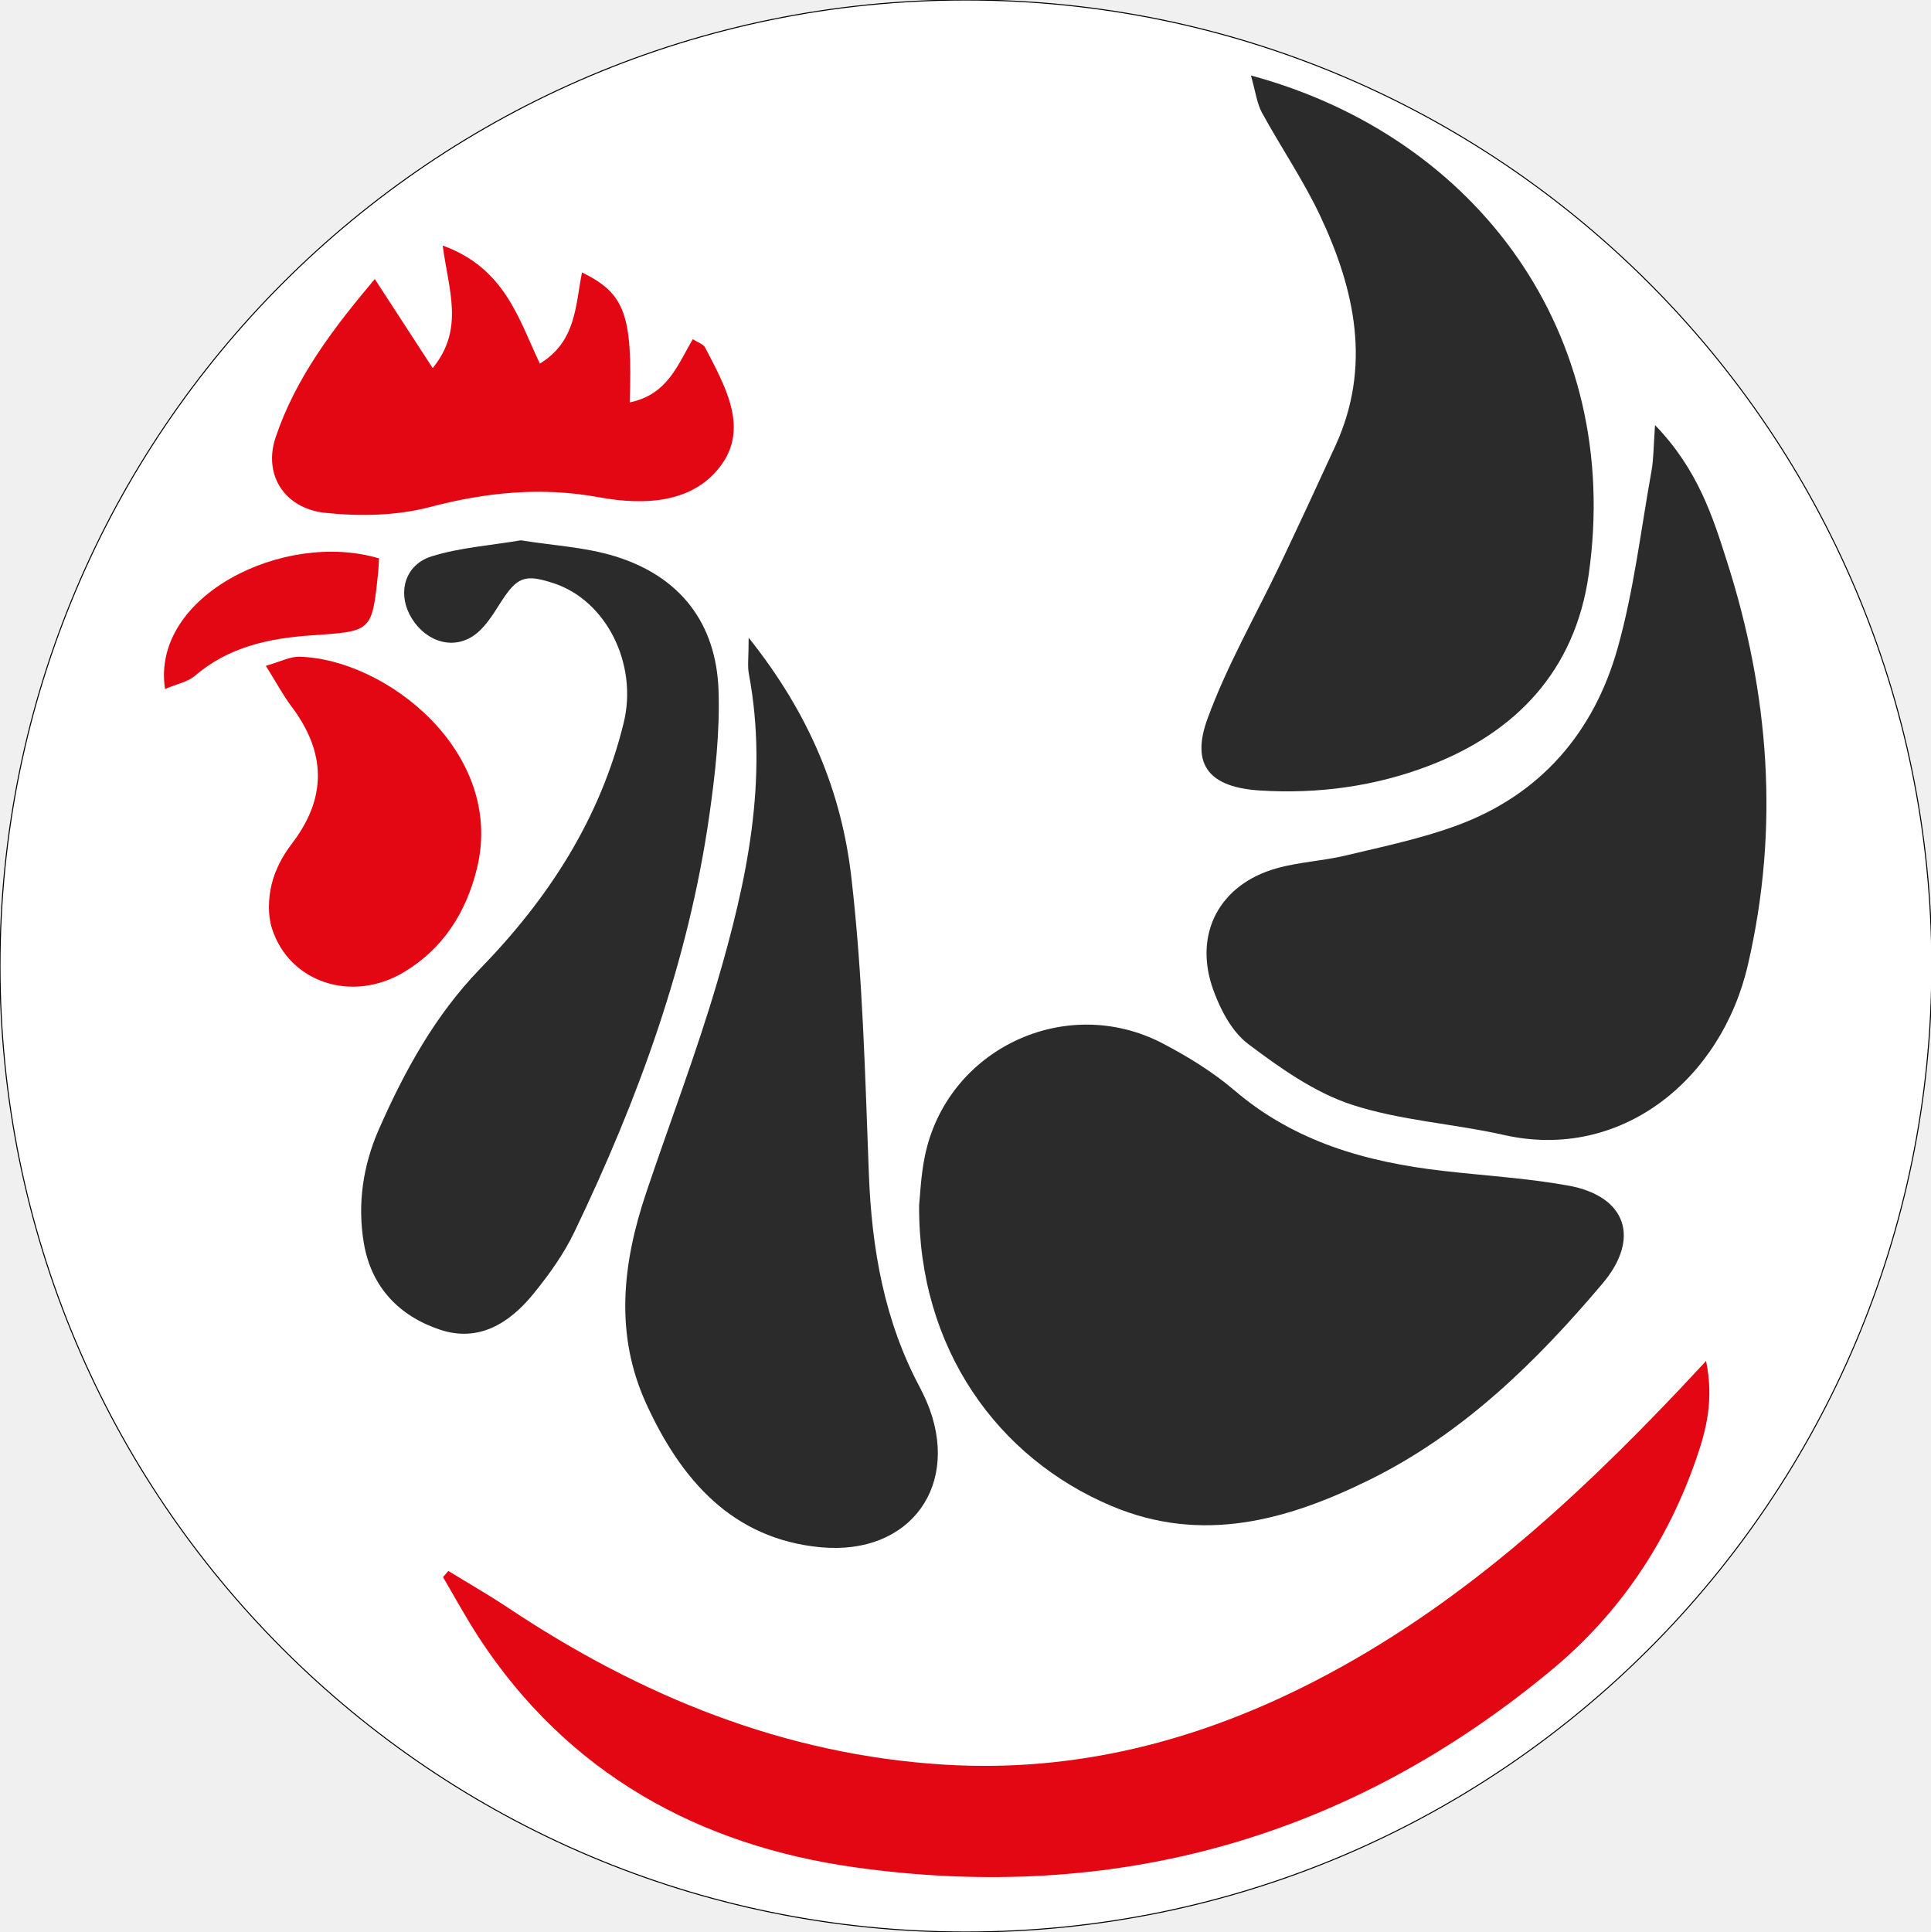
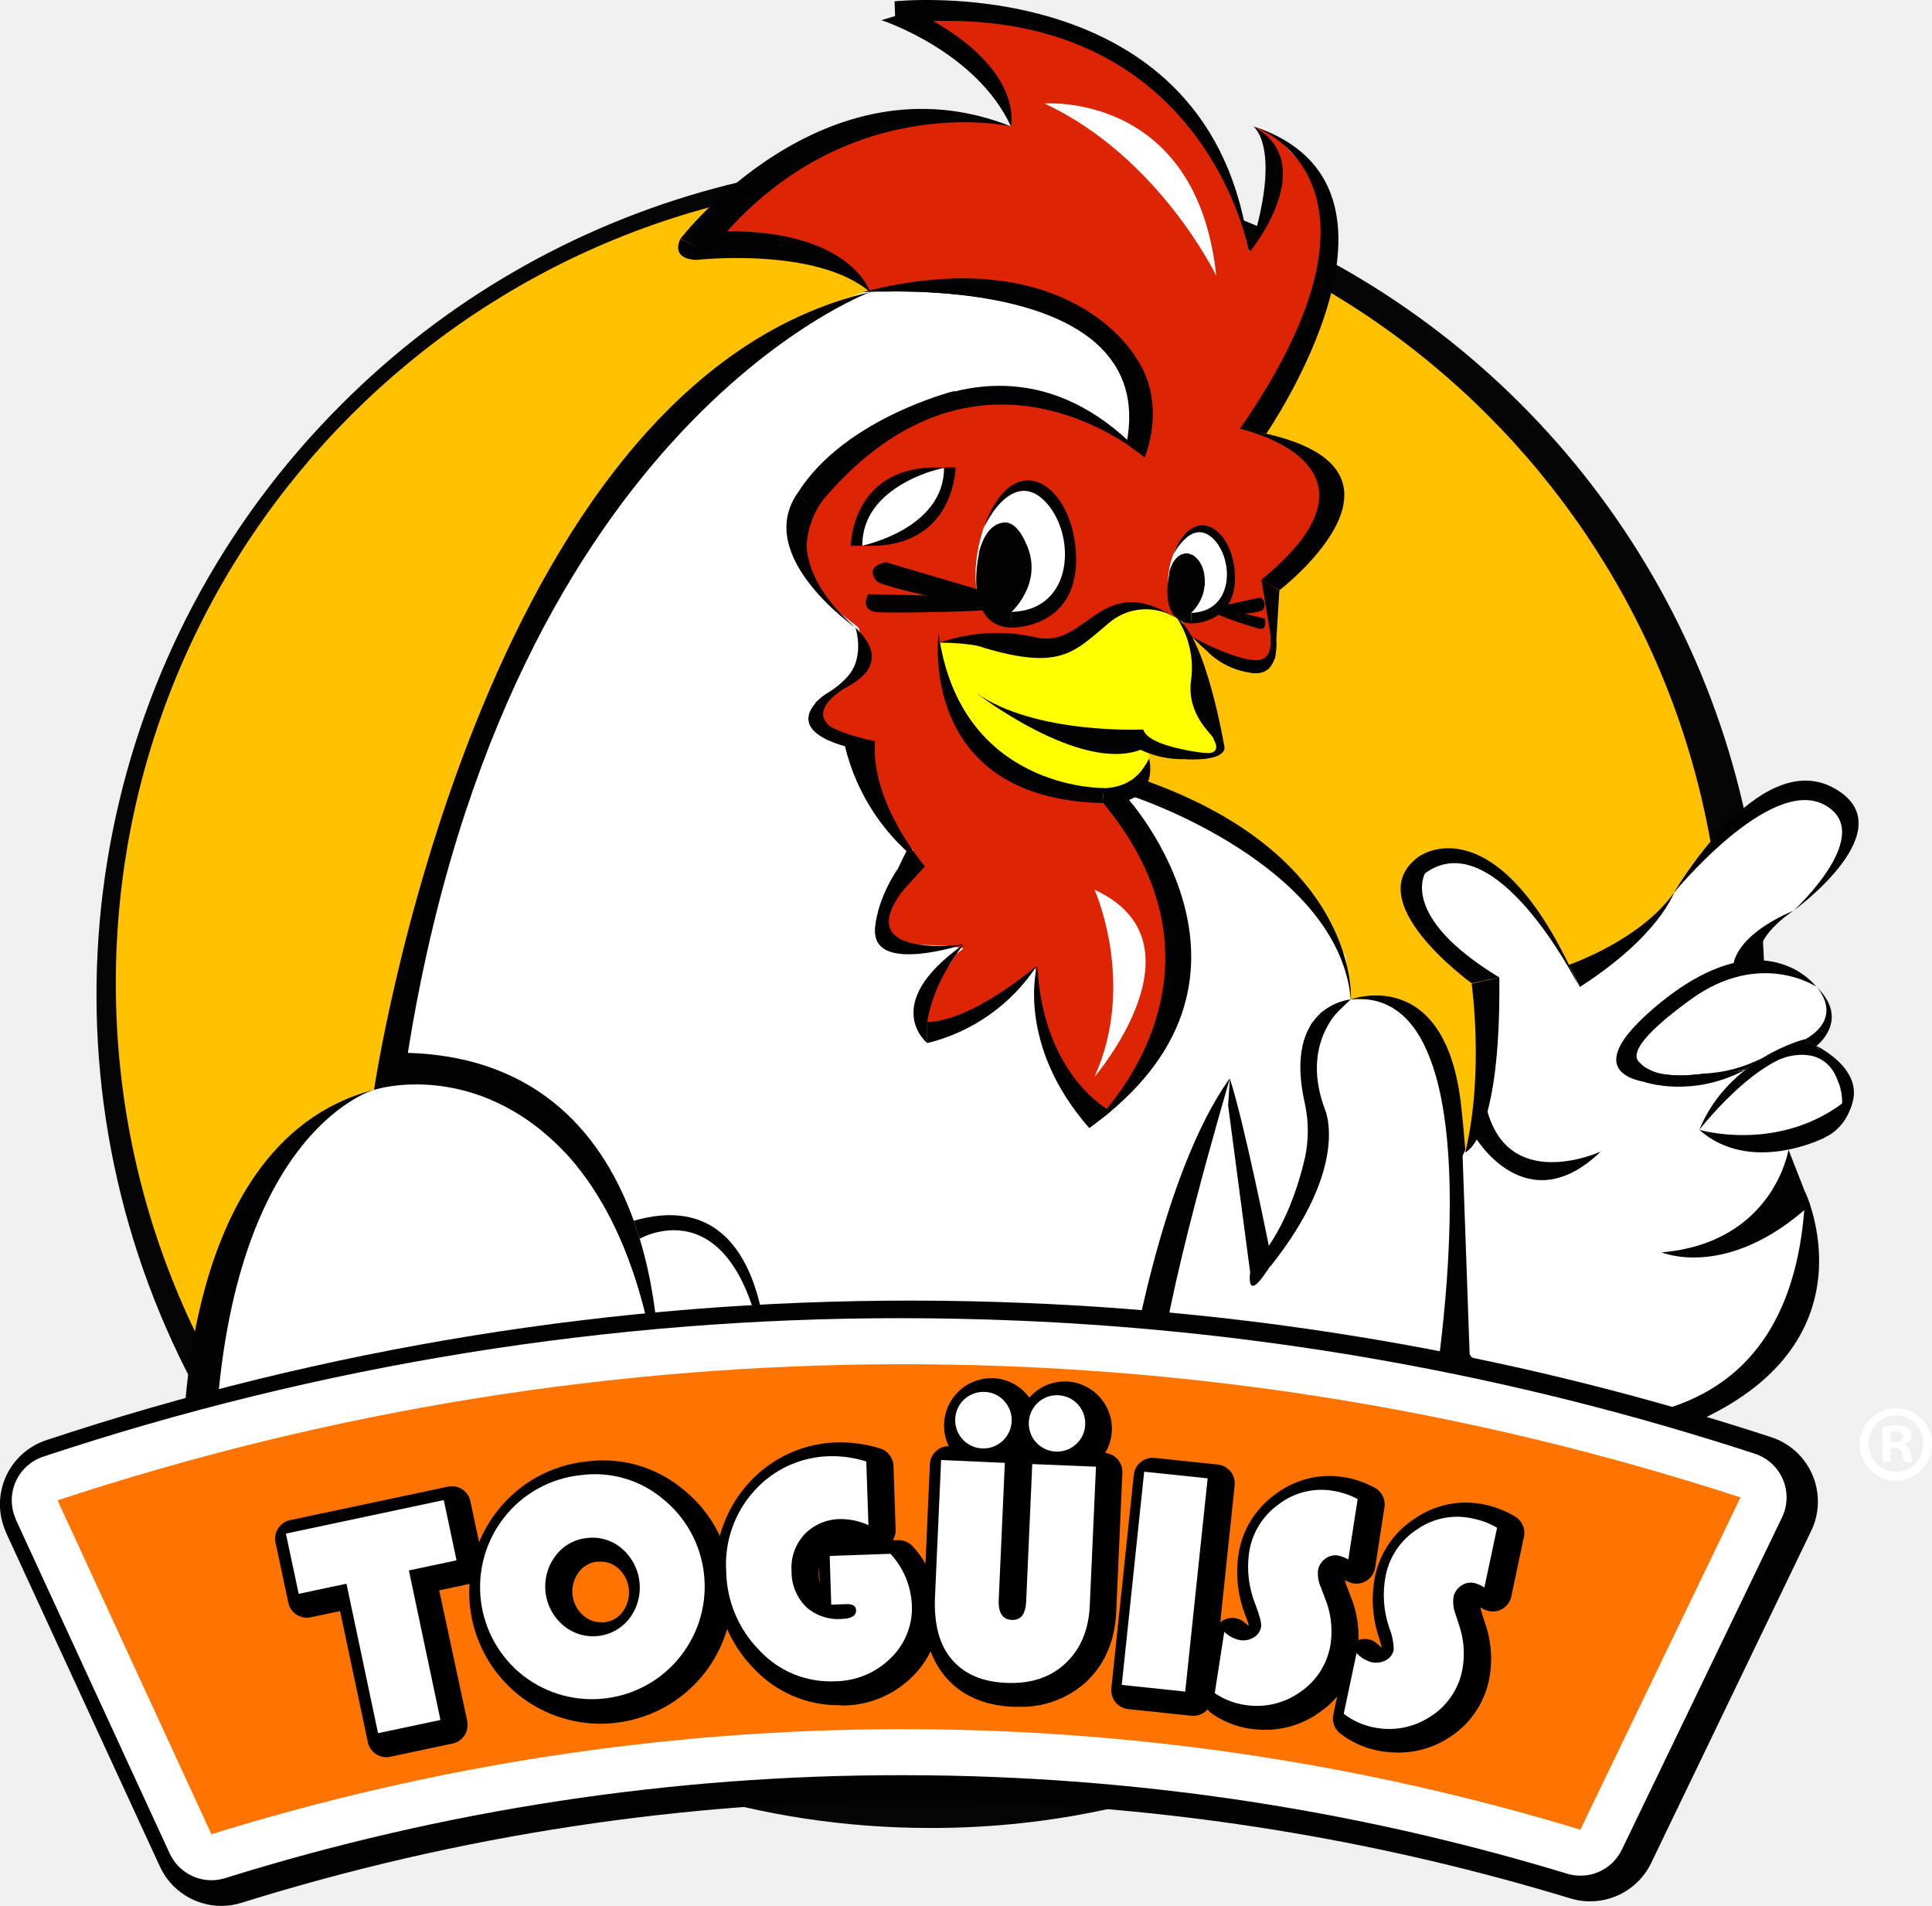
- <svg xmlns="http://www.w3.org/2000/svg" version="1.1" id="Capa_1" x="0px" y="0px" viewBox="0 0 1890.3 1891.6" style="enable-background:new 0 0 1890.3 1891.6;" xml:space="preserve">
-   <style type="text/css">
- 	.st0{fill:#FFFFFF;stroke:#000000;stroke-miterlimit:10;}
- 	.st1{fill:#2B2B2B;}
- 	.st2{fill:#E30713;}
- </style>
-   <circle class="st0" cx="945.8" cy="945.8" r="945.8" />
-   <g id="Capa_2_00000168834143545609748730000016699894806760083841_">
-     <g id="Capa_1-2">
-       <path class="st1" d="M900,1180.3c0.9-8.5,1.6-28.4,5.5-47.7c21.1-105.1,137.8-160.8,233.2-110.9c24.7,12.9,49,27.9,70.1,45.9    c59.2,50.6,129.4,70.2,204.2,78.8c40.9,4.7,82.2,7.1,122.7,14.4c56.7,10.3,71,51.5,33.5,95.9c-65.1,77-136.8,147.2-228.4,192.3    c-80.4,39.6-163.9,62.9-252.4,25.5C977.3,1427.7,899.2,1320.7,900,1180.3z" />
-       <path class="st1" d="M1620.6,416.2c42.1,43.5,56.7,90.2,70.7,134.2c41.1,129,51.4,260.3,20.2,394.5    c-26,112.2-124.2,192.1-238.6,166.4c-49.6-11.2-101.6-14.1-149.5-29.8c-36.4-12-69.9-35.8-101-59.2    c-15.9-11.9-27.2-33.3-34.2-52.7c-20.1-55,5.8-103.8,62-119.5c22.1-6.2,45.6-7.2,68-12.6c36.7-8.8,74-16.5,109.2-29.6    c81.5-30.2,133.4-91.1,156.5-173c16-56.7,22.8-115.9,33.3-174.1C1619.2,449.6,1619.1,438.2,1620.6,416.2z" />
-       <path class="st2" d="M439,1538.1c19.6,12,39.5,23.4,58.6,36.1c130,86.6,270.7,144.1,428,153.6c128.2,7.7,248.3-23.3,362.1-82    c138.5-71.3,251.5-174.2,357.4-286c6.5-6.9,13.1-14,25.5-27.3c7.8,38.2,0.2,67.5-9.6,95.7c-28.1,81.4-75,151.3-140.8,206.1    c-198.5,165.3-428.2,229.7-682.9,194c-152.9-21.4-281.2-91.7-368.4-225c-12.5-19.2-23.5-39.4-35.1-59.2L439,1538.1z" />
-       <path class="st1" d="M1224.9,73.9c222,59.9,364.5,253.8,330.7,489.1c-13.4,93.4-70.9,154.2-156.8,186.9    c-52.4,20-108.1,27.6-164.6,24.1c-49.6-3-68.6-24.6-51.7-70.6c19.1-52.2,47.3-101,71.3-151.4c18.3-38.5,36.3-77.2,54.1-116.1    c35.1-77.1,19-151.6-14.8-223.8c-16.5-35.2-38.7-67.6-57.4-101.8C1230.8,101.3,1229.6,90.4,1224.9,73.9z" />
-       <path class="st1" d="M733.1,624.4c60.3,75.5,91,152.1,100.5,234.2c11.2,96.3,13.5,193.8,17.2,290.8    c2.8,73.5,15.1,143.9,50.1,209.3c2.3,4.4,4.4,8.9,6.4,13.4c34.5,80.7-15,151.2-103.9,142.8c-86.5-8.2-136.6-66.3-170.5-140.3    c-31.4-68.5-23.3-138.1-0.1-207c23.1-68.7,49.1-136.5,69.5-206c28.9-98.3,50.4-198.1,31-301.8    C731.8,652.1,733.1,643.8,733.1,624.4z" />
-       <path class="st1" d="M510,529c31.2,5.1,62.9,6.6,92.4,15.7c63.4,19.6,99,65.2,101.2,131.4c1.4,40.8-3.3,82.2-9.1,122.8    C674,942,624.8,1076.3,562.6,1205.9c-10.5,22-25.2,42.4-40.7,61.4c-23.2,28.3-53.2,47.2-91,34.6c-40-13.3-67.3-41.7-74.6-84.6    c-6.5-38.2-0.9-76,14.6-111.4c25.3-57.5,55.3-112.2,99.7-157.9c66.5-68.4,117.1-146.3,140.1-240.2    c14.1-57.6-16.9-119.7-68.4-136.7c-28.8-9.5-36.1-6.2-52.5,19.5c-7.6,12-15.9,25.4-27.3,32.6c-22,13.9-48.9,2.9-61.5-21.7    c-11.5-22.4-4.1-48.6,21.4-56.7C450.1,536.1,480.1,534.1,510,529z" />
-       <path class="st2" d="M616.6,394c37.2-7.7,46.9-36.8,61.8-61.9c4.8,3.1,10.3,4.8,12.1,8.2c18.6,36.1,42.2,76.5,17.1,113.1    c-27,39.4-75.8,41.8-121.4,33.4c-56.4-10.3-110.3-4.8-165.5,9.7c-32.4,8.5-68.7,9.2-102.4,5.6c-39.9-4.3-60.7-37.4-48.4-73.9    c19.5-58.1,56.2-106.5,97.1-155l56.7,87.2c31.3-38.4,15.5-76.2,9.8-120c60.7,22.1,74.1,71.1,95.1,115.6    c35.9-21.8,34.8-57.3,41.3-89.3C611.8,287.3,619.6,308.1,616.6,394z" />
-       <path class="st2" d="M260.3,651.9c14.7-4.2,23.7-9.1,32.7-8.9c84.6,2,201.7,93.3,174.1,207c-10.5,43.2-33.2,78.9-71.7,101.9    c-50.9,30.4-112.3,9.9-129.1-42.9c-4.2-13.1-3.6-29.2-0.4-42.8c3.3-14,10.6-28,19.4-39.5c35.2-45.6,34.1-90.1-0.1-135.3    C277.5,681.1,271.3,669.5,260.3,651.9z" />
-       <path class="st2" d="M161.6,674.6c-14.1-91.1,116.4-155.7,209.5-127.9c-0.3,4.4-0.3,9.1-0.8,13.7c-6.1,58.7-6.2,57.6-65.6,61.7    c-41.2,2.8-81.1,11.3-114.1,39.8C183.7,667.7,173.3,669.6,161.6,674.6z" />
+ <svg xmlns="http://www.w3.org/2000/svg" viewBox="0 0 367.14 362.13">
+   <defs>
+     <style>.cls-1{fill:#050505;}.cls-2{fill:#ffc100;}.cls-3,.cls-7{fill:#fff;}.cls-4{fill:#dd2405;}.cls-5{fill:#020202;}.cls-6{fill:#ff0;}.cls-7{opacity:0.67;}.cls-8{fill:#ff7400;}</style>
+   </defs>
+   <g id="Capa_2" data-name="Capa 2">
+     <g id="Capa_1-2" data-name="Capa 1">
+       <path class="cls-1" d="M176.69,347.32A158.35,158.35,0,0,1,64.72,77,158.35,158.35,0,1,1,288.66,300.94,157.3,157.3,0,0,1,176.69,347.32Z" />
+       <circle class="cls-2" cx="174.71" cy="186.82" r="152.7" />
+       <polyline class="cls-3" points="165.22 55.13 163.71 55.68 153.66 59.32 138.73 69.45 129.31 77.7 113.85 99.25 104.94 113.8 101.41 120.34 86.99 151.49 74.12 200.03 74.12 204.93 71.08 207.07 64.39 209.48 52.21 222.5 47.26 233.56 39.61 262.05 36.18 282.69 125.29 273.46 279.28 270.97 276.75 234.33 274.99 209.71 268.72 193.38 261.34 189.9 256.61 189.9 255.73 181.74 249.54 171.09 240.04 162.92 222.82 150.79 216.75 149.31 208.04 151.49 192.66 147.14 183.13 137.78 178.64 125.96 178.36 121.51 186.14 121.94 198.06 123.38 214.12 114.46 215.71 81.48 211.52 62.81 189.79 55.13 170.53 54.83" />
+       <path class="cls-4" d="M134.86,44l13.9-11.93L167.5,24l15.09-2.2L192.1,24l-.54-3.31-2.48-3.92-3.3-2.86-1.15-1.71-8.42-6L173.4,1.09l17.94,1.49,10.51,3.74,7.76,3.19,11.78,6.39,11.82,17.17L236,41.16,237.4,48l1.82-4.51,2.48-11.6-1.11-4.79-1.9-2.56-.2-.3-.32-.25,3.93,1.57,6.7,7,1.65,1.9,1.15,17.92-4.95,13.37L239.48,82.2l6.07,2.34,3.2,3.3,4.83,3.84L251,101.17l-7.9,9-1.21,3.15.31,9.72-2.51,3.46-6.68-.61-7.1-5.22-1.24-2.6-3.9-2.16L216.6,115l-6.94,1.85L204,122l-6.72,1.62-9.35-1.51-6.08-.41-3.36.46,3.1,13.82,8,9.57,11.62,3.81,8.46,2.18h4.46l1.59,2.26,1,8.48,4,7.14,3.39,15.1L219.74,197,212,210.36l-2.63,1.44-6.81-6.42L199,198.9l-2-5.68.65-2.41-.65-2.5V185.5l-.22-1.44-.67.15s-11.53,11.71-19.24,11.49c0,0-2.88-2.79-1.16-5.8s2.6-4.66,2.6-4.66l2-1.78,1.39-2.13,1.42-1.15-3-.48-7.27-.26h-3.08l-2.21-5.16.92-3.46,3.49-2.93.44-4.33,1.18-2.06-2.27-1.58-7.61-10.61-.6-8.43-5.49-1.3-3.12-2.78.52-3.43,3.09-1.7,2.6-1.27L162,129l.89-2.08.82-1.9.17-1.65.08-1.49-.82-2.65L160,116.78s-12.55-11.64-7.1-18.83,1.41-7.84,1.41-7.84l6.44-.16,1-3.39,2.2-2.35,1.48-.87,2.13-.25L168.56,81l2-.25.34-.49,1.86-1.16L177.14,77l11.45-7.1L194.22,67l5.05-2.64,1.93-5.28-18.34-5.9-17.51,2.31s-9-11.69-31.86-8.12" />
+       <path class="cls-3" d="M227.65,100.49a7.88,7.88,0,0,0-4.83,5.18c-1.49,4.28-1,9.3.53,11.65s9.31-2.53,9.31-2.53,3.37-9.13-1-12.38S227.65,100.49,227.65,100.49Z" />
+       <path class="cls-3" d="M178.2,76.33,195,75.67l13.71,5,6.56,3.83s1-7.46,1-7.79-3.23-10.8-3.71-11.15-8.07-5.27-8.07-5.27l-7.25-2" />
+       <path class="cls-5" d="M237.4,48S228.7-1.67,170.14,4.49L170,.25S230.79-6.35,237.4,48Z" />
+       <path class="cls-5" d="M238.17,24s5.72,4-.77,24C237.4,48,251.26,31.18,238.17,24Z" />
+       <path class="cls-5" d="M192.1,24S195,12.47,173.56,2L167.5,3.83S185.5,9.69,192.1,24Z" />
+       <path class="cls-5" d="M192.1,24s-32.85-7.47-57.29,24l-5.5-2.64S156.49,9.91,192.1,24Z" />
+       <path class="cls-5" d="M165.35,55.51s-4-13.54-33.18-11.34V49.4S155.12,46.76,165.35,55.51Z" />
+       <path class="cls-5" d="M129.31,45.38s-2.09,3.69,2.86,4V46.7" />
+       <path class="cls-5" d="M238.17,24s30.37,9.94-2.54,57.47l5,.92S273.06,35.44,238.17,24Z" />
+       <path class="cls-5" d="M235.63,81.48s31,6.66,4.08,28.68l3.41,2S275.37,87.43,235.63,81.48Z" />
+       <path class="cls-5" d="M165.35,55.51S94.53,81.59,76.69,205.42l-5.61,1.65S90.82,72.72,165.35,55.51Z" />
+       <path class="cls-5" d="M217.53,86.88s-32.31-28.18-62.69,10l-3.43-2.92S185.94,52.65,217.53,86.88Z" />
+       <path class="cls-5" d="M214.06,84.34c6.49-32.63-48.71-28.83-48.71-28.83,67.75-4.41,52.18,31.37,52.18,31.37" />
+       <path class="cls-5" d="M34.76,281.7s-3.3-64.39,36.32-74.63c0,0-30,8.26-30.38,74.63l-6,1.32Z" />
+       <path class="cls-5" d="M76.69,205.42s40.62-4,48.54,58.45c0,0,3.73-62.91-48.54-63.84" />
+       <path class="cls-5" d="M71.08,207.07s19.09-6.22,36.4,12l-1.84-5.31L95.85,208l-9.91-3.41-7.15-1.21-4.74-.66" />
+       <path class="cls-5" d="M121.57,235.36s19.68-11.45,24.3,26.69c0,0,1.64-37.92-25.43-30.1" />
+       <path class="cls-5" d="M154.84,96.84s-6.82,9.68,7.71,22.4c0,0-19.17-13.32-11.14-25.32" />
+       <path class="cls-5" d="M162.55,119.24s3.14,8.75-5.89,12.87C156.66,132.11,172.12,128.32,162.55,119.24Z" />
+       <path class="cls-5" d="M153.27,103.71A16.47,16.47,0,0,1,158,93.07h-2.38l-1.58,1.84-1.76,1.93v4.24" />
+       <path class="cls-5" d="M192.21,99.55s4.46,1.69,3.78,9.29" />
+       <path class="cls-5" d="M222.82,105.67s3.45-7.24,7.58-3.45,4.24,14-4.05,14.23l0,2s8.45.2,8.34-8.81S226.84,94.89,222.82,105.67Z" />
+       <path class="cls-5" d="M226.35,116.45v2c-4.88-.18-4.91-5.78-4.17-9.31a.18.18,0,0,1,0-.05s0-.08,0-.12,0-.12,0-.19c.24-1,1.1-3.55,3.27-3.64h.17c.87.09,1.81.84,2.7,3C230.39,112.89,226.35,116.45,226.35,116.45Z" />
+       <path class="cls-5" d="M226.35,105.31s3,1.13,2.56,6.19" />
+       <path class="cls-5" d="M242.35,124.76l.77-12.57-3.41-2,2.51,15.1a1.67,1.67,0,0,0,.08-.2C242.31,125,242.33,124.86,242.35,124.76Z" />
+       <path class="cls-5" d="M209.66,152.59c28,33.84-2.7,61.75-2.7,61.75,39-27.91,7.16-62.85,7.16-62.85" />
+       <path class="cls-5" d="M207,214.34l4.11-3.18s-12.86-6.4-14-27.7C197.05,183.46,192.93,198.32,207,214.34Z" />
+       <path class="cls-5" d="M197.05,183.46S184.92,194,176.2,194.19v4A34.67,34.67,0,0,0,197.05,183.46Z" />
+       <path class="cls-5" d="M215.71,151.49s38.64,12.82,41,38.41c0,0,1.79-27-38.93-41.55" />
+       <path class="cls-5" d="M256.66,189.9s-13,1-8.67,19.9a24.4,24.4,0,0,1,0,10.14c-1.21,5.25-3.71,13.14-8.55,19l-1.9,3s-.58,4.46,2.06,1.15,11.94-17.94,10.84-30.15S246,199.81,256.66,189.9Z" />
+       <path class="cls-5" d="M241.3,237.62s-4.79-24.11-7.59-32.69l-.33,5.11,4.21,31.87" />
+       <path class="cls-5" d="M233.71,204.93S220.33,250,220.5,262.05l-6-.56s6-38.24,19.17-56.56" />
+       <path class="cls-5" d="M183.13,179.44s-5.72,6.72-6.93,14.75v4S167,190.81,183.13,179.44Z" />
+       <path class="cls-5" d="M160.57,141.8a39.82,39.82,0,0,0,15.19,22.79s-10.41-12-9.47-23.78c0,0-16.34-2.92-9.63-8.7C156.66,132.11,147.69,138.11,160.57,141.8Z" />
+       <polygon class="cls-6" points="178.49 122.11 184.35 121.62 192.99 121.87 199.49 122.94 204.99 120.85 210.44 117.33 215.17 115.18 220.79 115.9 223.77 117.59 226.55 122.22 230.19 135.6 232.06 142.09 229.48 143.62 221.55 143.35 218.25 142.75 218.53 145.03 212.58 150.68 199.38 150.02 189.03 144.27 182.63 136.46 179.56 128.66 178.49 122.11" />
+       <path class="cls-5" d="M175.76,164.59s-9.69,4.73-9.47,12.54,16.84,2.31,16.84,2.31S156.82,183.08,175.76,164.59Z" />
+       <path class="cls-5" d="M172.37,161.5a100.12,100.12,0,0,0-5.48,12.78l3.35-3.59,5.52-6.1" />
+       <path class="cls-3" d="M208,169.05s8,17.77,0,35.55C208,204.6,229.83,179.12,208,169.05Z" />
+       <path class="cls-5" d="M170.65,165s-4.59,6.48-4.32,12.58" />
+       <path class="cls-5" d="M276.47,164s-8,.55-6.72,7.73-2.61-1.06-2.61-1.64.71-5.65.71-5.65l4.66-1.89" />
+       <path class="cls-5" d="M256.66,189.9s18-6.77,21,20.14S279.28,271,279.28,271l-7.47-1.82S286.71,186.76,256.66,189.9Z" />
+       <path class="cls-5" d="M178.36,120.34s-4.25,31.48,31.3,32.25v-2.86S182.44,150.12,178.36,120.34Z" />
+       <path class="cls-5" d="M209.66,149.73s5,1.54,8.71-5.62c0,0,2.4,8.92-8.71,8.48" />
+       <path class="cls-5" d="M206.29,149.46s6.21,1.58,10-2.32l.44,2.64-1,1.71h-3.3" />
+       <path class="cls-5" d="M185.51,131.67s19.63,15.19,31.24,10.79a18.3,18.3,0,0,0,13.82.8s-12.22-1-13.32-4.65C217.25,138.61,196.7,139.6,185.51,131.67Z" />
+       <path class="cls-5" d="M223.77,117.59a17.19,17.19,0,0,1,2.58,11.55c-.95,6.61,4,10.35,4.22,11.12s1.72,2.48,0,3,2.09-1.46,2.09-1.46S229.18,121.11,223.77,117.59Z" />
+       <path class="cls-5" d="M223.77,117.59a10.79,10.79,0,0,0-13.12.84c-6.61,5.54-9.14,8.95-23.67,4.66,0,0-1.67-.9-8.34-1a32.84,32.84,0,0,1,18.14-1C206.8,123.42,209,108,223.77,117.59Z" />
+       <path class="cls-5" d="M226.55,121s11.07,6.36,15.36,4C241.91,125,237.16,132.3,226.55,121Z" />
+       <path class="cls-5" d="M241.3,119.72s1.94,7.07-4.37,5.54l4.14,1.83.84-1.5.31-1.51v-1" />
+       <path class="cls-5" d="M238.93,127.94a14.39,14.39,0,0,1-9.45-4.12" />
+       <path class="cls-5" d="M241.21,119.19s1,4.34-.8,5.76-.43.93-.43.93,1.41-.89,1.43-1,.5-2.1.5-2.1l-.09-1.77s1.39,5.7-4.41,4.32l3.73.81.77-1.37.17-1.2.46-1.94s.89,8.91-6.91,5.51l2.26-1.77,2.26.28,1.1-.33.89-1.16" />
+       <path class="cls-5" d="M215.71,67.73S203.1,45.42,163.87,55.51c0,0,38.78-2.52,47.65,13.36" />
+       <path class="cls-5" d="M162,129.91s-8.79,4.33-4.32,8.06-1.27,1.09-1.27,1.09L155.17,138l-1.38-2.4,1.19-2a9.1,9.1,0,0,1,3.69-2.62" />
+       <path class="cls-5" d="M157.62,131.45s3.29-2,4.61-4.58.77,1.24.77,1.24l-1.83,1.6L159,131.29l-.66.82" />
+       <path class="cls-3" d="M198.5,19.67s28.92-2.32,32.63,32.73C231.13,52.4,220.29,29.84,198.5,19.67Z" />
+       <path class="cls-5" d="M232.66,141.8s1,2.84-7.42,2.47l3.46-1.22s3.79.72,1.87-2.79" />
+       <path class="cls-5" d="M181.59,74.23s-22.76,5.57-31,21.17" />
+       <path class="cls-3" d="M187,100.08s-2.6,7-1.22,13,9.29,4.64,9.29,4.64l6.15-4.9,1.86-6.36L201.91,98l-4-4.62-3.3-1.4-3.5,1.27Z" />
+       <path class="cls-5" d="M187,100.08s5.11-10.86,11.23-5.17c6.28,5.84,6.28,21-6,21.35l-.08,3s12.52.3,12.35-13.23S192.93,83.9,187,100.08Z" />
+       <path class="cls-5" d="M192.21,116.27v3c-7.23-.26-7.28-8.66-6.18-14a.17.17,0,0,0,0-.07,1.16,1.16,0,0,0,0-.18c0-.08,0-.18.07-.29.37-1.45,1.63-5.32,4.85-5.46h.24c1.29.14,2.69,1.26,4,4.46C198.19,110.92,192.21,116.27,192.21,116.27Z" />
+       <polygon class="cls-3" points="277.94 219.63 280.31 214.33 282.31 202.96 282.31 185.72 273.4 177.04 268.11 167.54 273.4 163.09 278.44 163.09 284.21 165.48 290.73 171.92 296.02 179.21 300.23 187.52 304.85 183.64 309.22 180.26 312.44 177.04 316.57 172.29 321.27 164.77 329.94 157.27 342.46 150.57 350.61 153.87 350.61 161.68 345.57 168.98 333.99 178.76 331.02 182.82 340.32 184.58 344.31 186.78 345.3 187.64 347.25 190.69 346.98 195.12 345.15 198.87 345.57 200.24 349.28 202.86 351.74 206.84 350.87 210.72 348.61 214.53 346.47 216.32 340.86 217.71 339.77 218.96 343.37 227.26 342.66 237.71 339.27 254.8 328.54 265.6 311.62 270.97 294.36 270.97 283.58 263.06 279.28 257.33 277.94 219.63" />
+       <path class="cls-5" d="M299.6,186.43C284.38,152.53,270,162.55,270,162.55l.83,3.36c13.24-9.65,28.65,20.41,28.94,21C299.73,186.74,299.66,186.59,299.6,186.43Z" />
+       <path class="cls-5" d="M270.86,165.83s-5.21,8.2,14.06,19.89l-5.26,1.1s-22.23-16-9.63-24.34" />
+       <path class="cls-5" d="M318.08,169.65s16-27.63,30.26-20S340.86,173,340.86,173s16.07-14.75,5.72-20.14S318.08,169.65,318.08,169.65Z" />
+       <path class="cls-5" d="M298.14,183.32s13.58-4.65,19.94-13.67c0,0-2.78,8.19-17.85,17.87" />
+       <path class="cls-5" d="M345.15,187.48s-10.64-7.16-23.86,2.42c-10.2,7.4-11.21,10.58-9.78,11.93l.09.07v0a4.89,4.89,0,0,0,1,.9h0a9,9,0,0,0,4,1.36l.25,1.65,0,.14s-.43,0-1.1,0h0a24.51,24.51,0,0,1-3.14-.35c-4.89-.91-10.61-4.09,3-15.16C335.47,174.38,345.15,187.48,345.15,187.48Z" />
+       <path class="cls-5" d="M345.15,187.48s5.51,5.6-2.09,10l2.09,1.28S351.76,193.75,345.15,187.48Z" />
+       <path class="cls-5" d="M345.15,198.71s15.19,7.21,1.32,17.61C346.47,216.32,355.39,210.81,345.15,198.71Z" />
+       <path class="cls-5" d="M304.21,218.79s-18.22,8.42-21.91-9.08l-2,6.28S290,232.5,304.21,218.79Z" />
+       <path class="cls-5" d="M339.87,218.46s-2.81,17.67-24.11,19.49c0,0,12.42,5.36,28.22-9Z" />
+       <path class="cls-5" d="M343.06,226.55s13.32,27.91-20,43.26-43.48-12.05-43.48-12.05,14.09,14.1,25.87,12.16C314,268.51,341.52,266.84,343.06,226.55Z" />
+       <path class="cls-5" d="M322.92,214.67s14.92-19.24,24-13.64l-1.79-2.32-2.09-1.28S328.53,201,322.92,214.67Z" />
+       <path class="cls-5" d="M338.46,201.17s8.45-3.56,11,4.8V203.2l-.77-1.19-3-2.61-2.63-.69h-2.64" />
+       <path class="cls-5" d="M322.92,214.67s14.58,4.32,27.14-5c.12-.08,0,0-.39,2.28l-3.2,4.33S332.6,223.25,322.92,214.67Z" />
+       <path class="cls-5" d="M340.86,173s-8.39,5.42-5.93,9.53-5.52.9-5.52.9S329.3,178,340.86,173Z" />
+       <path class="cls-5" d="M331.73,203.23c-10.24,5.47-19.11,2.38-19.11,2.38s-11.22-6.79-1.48-3.27a2.29,2.29,0,0,0,.28.09c.39.15.79.27,1.18.39h0a9,9,0,0,0,4,1.36,22.77,22.77,0,0,0,5.56,0,44.61,44.61,0,0,0,9-.82l.14,0Z" />
+       <path class="cls-5" d="M279.66,186.9s2.41,17.1-1.22,32.06c0,0,6.81-2.31,6.48-33.24" />
+       <path class="cls-5" d="M334.93,201l-3.19,2.2h0l-.38.08-.14,0L323.93,205l-7.08.82-1.08.13h0l-4.16-1.37-.54-1.1.36-1.06.17-.51a4.89,4.89,0,0,0,1,.9h0a9,9,0,0,0,4,1.36,22.77,22.77,0,0,0,5.56,0c.41,0,.83-.1,1.28-.17h0A26.78,26.78,0,0,0,334.93,201Z" />
+       <path class="cls-7" d="M311.6,201.9v0l-.08-.09Z" />
+       <path class="cls-5" d="M312.62,268.71s-15.42,5-33.07-10.95L292.26,271l10.58,1,11.44,1.08" />
+       <polyline class="cls-5" points="350.06 209.71 347.58 212.15 345.57 214.9 346.47 216.32 349.5 213.64 350.5 211.05 350.5 209.95" />
+       <path class="cls-5" d="M345.15,216.64s5-.72,6.81-6.93" />
+       <path class="cls-5" d="M42.05,362.13a12.88,12.88,0,0,1-11.66-7.47L1.3,291.54c-.11-.26-.22-.51-.32-.77l-.13-.33a12.83,12.83,0,0,1,7.94-16.8,520.41,520.41,0,0,1,164.39-26.52c7.34,0,14.79.16,22.14.47a524.18,524.18,0,0,1,141.3,25.49,12.86,12.86,0,0,1,7.57,17.78L313.76,354a12.88,12.88,0,0,1-15.31,6.71,428.78,428.78,0,0,0-107.08-18.17c-6-.25-12.13-.37-18.14-.37A426.11,426.11,0,0,0,45.89,361.54,12.87,12.87,0,0,1,42.05,362.13Z" />
+       <path class="cls-3" d="M40.18,357.25a8.74,8.74,0,0,1-7.93-5.08L3.16,289.05l-.22-.52-.12-.34a8.73,8.73,0,0,1,5.39-11.42,516.07,516.07,0,0,1,163.1-26.31c7.28,0,14.68.16,22,.46a519.87,519.87,0,0,1,140.18,25.3,8.73,8.73,0,0,1,5.15,12.09l-30.43,63.12A8.73,8.73,0,0,1,297.77,356a433.1,433.1,0,0,0-108.1-18.33c-6.08-.26-12.24-.38-18.31-.38A430,430,0,0,0,42.79,356.85,8.76,8.76,0,0,1,40.18,357.25Z" />
+       <path class="cls-8" d="M330.75,284.52l-30.43,63.12a443,443,0,0,0-260.14.87L11.09,285.39l-.12-.33a512.5,512.5,0,0,1,319.78-.54Z" />
+       <path d="M73.41,333.87A3.6,3.6,0,0,1,69.9,331l-5.28-24.89-5.57,1.18a3.59,3.59,0,0,1-4.26-2.77L52.36,293.1a3.6,3.6,0,0,1,2.77-4.27l30-6.36a3.59,3.59,0,0,1,4.26,2.77l2.43,11.45a3.57,3.57,0,0,1-.5,2.7A3.62,3.62,0,0,1,89,301l-5.54,1.17L88.79,327a3.64,3.64,0,0,1-.51,2.71A3.6,3.6,0,0,1,86,331.28l-11.86,2.51A3.19,3.19,0,0,1,73.41,333.87Z" />
+       <path class="cls-3" d="M77.7,298.39l6,28.41-11.86,2.51-6-28.4-9.08,1.92-2.43-11.44,30-6.37,2.43,11.45Z" />
+       <path d="M113.91,327.52A25,25,0,0,1,94.49,287.1a24.74,24.74,0,0,1,16.93-9.41,25.1,25.1,0,0,1,3.22-.21,23.66,23.66,0,0,1,15,5.36,25,25,0,0,1-12.34,44.46A25.61,25.61,0,0,1,113.91,327.52Zm.29-30.8a6.76,6.76,0,0,0-.76,0,4.92,4.92,0,0,0-3.52,2.09,6.07,6.07,0,0,0,1,8.21,4.88,4.88,0,0,0,3.21,1.21h0a4.43,4.43,0,0,0,.72,0,4.86,4.86,0,0,0,3.54-2.07,6.15,6.15,0,0,0-1-8.25A4.85,4.85,0,0,0,114.2,296.72Z" />
+       <path class="cls-3" d="M110.32,280.29a20.09,20.09,0,0,1,15.52,4.4,21.41,21.41,0,0,1-26.35,33.75,21.39,21.39,0,0,1-3.72-30.07A21.19,21.19,0,0,1,110.32,280.29Zm1.14,11.95a8.47,8.47,0,0,0-6,3.52,9.65,9.65,0,0,0,1.66,13.14,8.75,8.75,0,0,0,12.62-1.56,9.74,9.74,0,0,0-1.65-13.18A8.5,8.5,0,0,0,111.46,292.24Z" />
+       <path d="M159.45,324a22,22,0,0,1-16.13-6.9A25.48,25.48,0,0,1,136,299.59a24.32,24.32,0,0,1,6.31-17.84,23.36,23.36,0,0,1,17.05-7.7H160a25.91,25.91,0,0,1,7.22,1.15,3.6,3.6,0,0,1,2.57,3.33l.41,12.11a3.53,3.53,0,0,1-.53,2l1,0h.12a3.61,3.61,0,0,1,2.72,1.24,18.88,18.88,0,0,1,4.93,11.86,16.66,16.66,0,0,1-5.08,12.84,18.78,18.78,0,0,1-13,5.47Zm-3.79-26.14a7.54,7.54,0,0,0-.07,1.45,10.07,10.07,0,0,0,.17,1.54Z" />
+       <path class="cls-3" d="M157.67,295.63l11.55-.4a15.36,15.36,0,0,1,4.06,9.63,13.15,13.15,0,0,1-4,10.17,15.17,15.17,0,0,1-10.61,4.42,18.41,18.41,0,0,1-14.3-5.81A21.86,21.86,0,0,1,138,298.51a20.77,20.77,0,0,1,5.38-15.3,19.79,19.79,0,0,1,14.51-6.53,21.71,21.71,0,0,1,6.73,1l.41,12.11a12.37,12.37,0,0,0-5.27-1.16,9.49,9.49,0,0,0-6.87,2.89,9.27,9.27,0,0,0-2.47,7,9.41,9.41,0,0,0,2.74,6.78,9.11,9.11,0,0,0,6.86,2.3c1.81-.06,2.7-.62,2.66-1.67q0-1.2-1.83-1.14l-2.89.1Z" />
+       <path d="M193.69,324.3l-1.14,0c-5.63-.25-10-2.21-13-5.83s-4.22-8.31-4-14.27l1.16-26a3.59,3.59,0,0,1,3.59-3.43h0a8.83,8.83,0,0,1-.89-4.36,9,9,0,0,1,8.89-8.55h.43a8.82,8.82,0,0,1,6.23,2.91,7.79,7.79,0,0,1,.64.78c.23-.25.47-.49.72-.73a8.81,8.81,0,0,1,6-2.34h.44a9,9,0,0,1,8.53,9.33,8.86,8.86,0,0,1-1.28,4.26,3.61,3.61,0,0,1,3.28,3.74l-1.17,26.39c-.25,5.62-2.21,10.14-5.82,13.46A18.19,18.19,0,0,1,193.69,324.3Z" />
+       <path class="cls-3" d="M208.27,278.68l-1.18,26.39c-.2,4.65-1.76,8.3-4.65,11s-6.65,3.89-11.27,3.68-8-1.71-10.36-4.52-3.35-6.75-3.13-11.82l1.16-26,12.11.54-1.16,26c-.11,2.48.72,3.77,2.49,3.84s2.62-1.12,2.73-3.61l1.15-26Zm-21.15-14.21a5.18,5.18,0,0,1,3.73,1.74,5.37,5.37,0,0,1-.33,7.57,5.36,5.36,0,0,1-9-4.21,5.35,5.35,0,0,1,5.57-5.1Zm14,.63a5.35,5.35,0,0,1,5.1,5.57,5.22,5.22,0,0,1-1.74,3.74,5.36,5.36,0,1,1-3.36-9.31Z" />
+       <path d="M226.77,326l-.38,0-12-1.27a3.59,3.59,0,0,1-3.2-3.95l4.26-40.52A3.59,3.59,0,0,1,219,277l.37,0,12.05,1.27a3.59,3.59,0,0,1,3.2,4l-4.26,40.52a3.59,3.59,0,0,1-3.57,3.22Z" />
+       <path class="cls-3" d="M229.49,280.89l-4.26,40.52-12.06-1.27,4.26-40.51Z" />
+       <path d="M240.42,328.67a20.14,20.14,0,0,1-3.07-.24,17.19,17.19,0,0,1-7-2.79,3.59,3.59,0,0,1-1.54-3.53l1.8-11.65a3.62,3.62,0,0,1,2.33-2.83,3.51,3.51,0,0,1,1.23-.22,3.56,3.56,0,0,1,2.37.9,5,5,0,0,0,.82.6c-.13-.42-.33-1-.62-1.78a22.69,22.69,0,0,1-1.41-11.68,17.17,17.17,0,0,1,7-11.51,16.92,16.92,0,0,1,10.25-3.5,18.68,18.68,0,0,1,2.77.22,18.48,18.48,0,0,1,5.87,2,3.57,3.57,0,0,1,1.87,3.73l-1.77,11.47a3.62,3.62,0,0,1-1.94,2.66,3.67,3.67,0,0,1-1.62.38,3.49,3.49,0,0,1-1.66-.41l-.52-.25a7.26,7.26,0,0,0,.36,1.17l.66,1.73A20.46,20.46,0,0,1,258,313.64a17.06,17.06,0,0,1-7.18,11.67A17.6,17.6,0,0,1,240.42,328.67Z" />
+       <path class="cls-3" d="M258,284.83l-1.78,11.47a6.93,6.93,0,0,0-1.94-.75,3.19,3.19,0,0,0-2.48.64,3.43,3.43,0,0,0-1.35,2.27,6.71,6.71,0,0,0,.59,3.23l.66,1.74a16.77,16.77,0,0,1,1.19,8.7,13.49,13.49,0,0,1-5.71,9.29,14.23,14.23,0,0,1-10.82,2.49,13.63,13.63,0,0,1-5.52-2.21l1.81-11.65a5.92,5.92,0,0,0,2.87,1.56,3.89,3.89,0,0,0,2.75-.5,2.88,2.88,0,0,0,1.39-2.09c.09-.59-.27-2-1.08-4.12a19.19,19.19,0,0,1-1.22-9.86,13.68,13.68,0,0,1,5.58-9.18,13.29,13.29,0,0,1,10.32-2.61A15.06,15.06,0,0,1,258,284.83Z" />
+       <path d="M265.6,333a19.72,19.72,0,0,1-4.07-.44,17.2,17.2,0,0,1-6.81-3.16,3.6,3.6,0,0,1-1.35-3.62l2.44-11.53a3.62,3.62,0,0,1,2.48-2.7,3.74,3.74,0,0,1,1-.15,3.59,3.59,0,0,1,2.52,1,4.55,4.55,0,0,0,.78.64c-.11-.42-.27-1-.52-1.81a22.7,22.7,0,0,1-.77-11.73A17.23,17.23,0,0,1,269,288.44a17,17,0,0,1,9.49-2.95,18,18,0,0,1,3.69.39,18.64,18.64,0,0,1,5.75,2.28,3.58,3.58,0,0,1,1.67,3.82l-2.41,11.36a3.58,3.58,0,0,1-2.07,2.55,3.64,3.64,0,0,1-3.29-.2,4,4,0,0,0-.49-.28,6.3,6.3,0,0,0,.29,1.18l.56,1.77A20.4,20.4,0,0,1,283,319a17.06,17.06,0,0,1-7.81,11.26A17.66,17.66,0,0,1,265.6,333Z" />
+       <path class="cls-3" d="M284.49,290.28l-2.41,11.35a6.52,6.52,0,0,0-1.89-.85,3.17,3.17,0,0,0-2.52.5,3.42,3.42,0,0,0-1.47,2.19,6.71,6.71,0,0,0,.41,3.26l.57,1.77a16.8,16.8,0,0,1,.71,8.75,13.53,13.53,0,0,1-6.22,9,14.22,14.22,0,0,1-10.94,1.89,13.51,13.51,0,0,1-5.38-2.52l2.44-11.53a6,6,0,0,0,2.78,1.72,3.89,3.89,0,0,0,2.77-.35,2.85,2.85,0,0,0,1.51-2,11.77,11.77,0,0,0-.85-4.18,19.17,19.17,0,0,1-.68-9.9,13.63,13.63,0,0,1,6.07-8.86,13.26,13.26,0,0,1,10.45-2A14.77,14.77,0,0,1,284.49,290.28Z" />
+       <path class="cls-3" d="M367.14,274.28a6.87,6.87,0,1,1-6.8-6.69A6.72,6.72,0,0,1,367.14,274.28Zm-12,0a5.21,5.21,0,0,0,5.22,5.34,5.12,5.12,0,0,0,5.09-5.3,5.16,5.16,0,1,0-10.31,0Zm4.12,3.46h-1.55v-6.68a16.79,16.79,0,0,1,2.57-.21,3.6,3.6,0,0,1,2.28.53,1.69,1.69,0,0,1,.69,1.43,1.73,1.73,0,0,1-1.38,1.59v.08c.65.2,1,.73,1.18,1.63a5.47,5.47,0,0,0,.49,1.63h-1.63a4.93,4.93,0,0,1-.53-1.63c-.13-.69-.53-1-1.39-1h-.73Zm0-3.75H360c.86,0,1.55-.28,1.55-1s-.45-1-1.43-1a3.13,3.13,0,0,0-.85.09Z" />
+       <polygon class="cls-3" points="179.7 88.81 177.22 89.45 169.13 91.28 164.39 96.55 162.36 103.07 163.69 103.71 168.1 103.11 177.97 97.91 180.4 90.23 179.7 88.81" />
+       <path class="cls-5" d="M179.39,88.86S163.76,92,163.87,103.71h-2.2S161.78,87.87,179.39,88.86Z" />
+       <path class="cls-5" d="M163.87,103.67s15.63-3.18,15.52-14.86h2.2S181.48,104.66,163.87,103.67Z" />
+       <path class="cls-5" d="M256.66,189.9s-10.18,6.72-4.89,20.87l-2.48,1-1-10.77.81-6.32,2-2.33" />
+       <path class="cls-5" d="M251.77,210.77s5,10.65-10.47,30l2.1-5.65,3.7-7.7,2.25-8.44.11-5.87-.36-3.38" />
+       <path class="cls-5" d="M192.35,113.92l-24-7.09s-4.06.58-1.86,3.5c1.11,1.48,24.66,6.1,25.59,5.39A1.37,1.37,0,0,0,192.35,113.92Z" />
+       <path class="cls-5" d="M192.51,113.5,165,112.89s-1.73,3,1.55,3.41c1.83.26,25.4-.08,26.13-1A1.37,1.37,0,0,0,192.51,113.5Z" />
+       <path class="cls-5" d="M230.84,115.42l8.7-1.91a1.59,1.59,0,0,1,.45,2.34c-.47.79-8.88,1.22-9.16.69A1.36,1.36,0,0,1,230.84,115.42Z" />
+       <path class="cls-5" d="M230.81,115.14l9.55,2.42s.42,2-.74,1.94c-.65,0-8.78-2.64-9-3.27A1.23,1.23,0,0,1,230.81,115.14Z" />
    </g>
  </g>
</svg>
